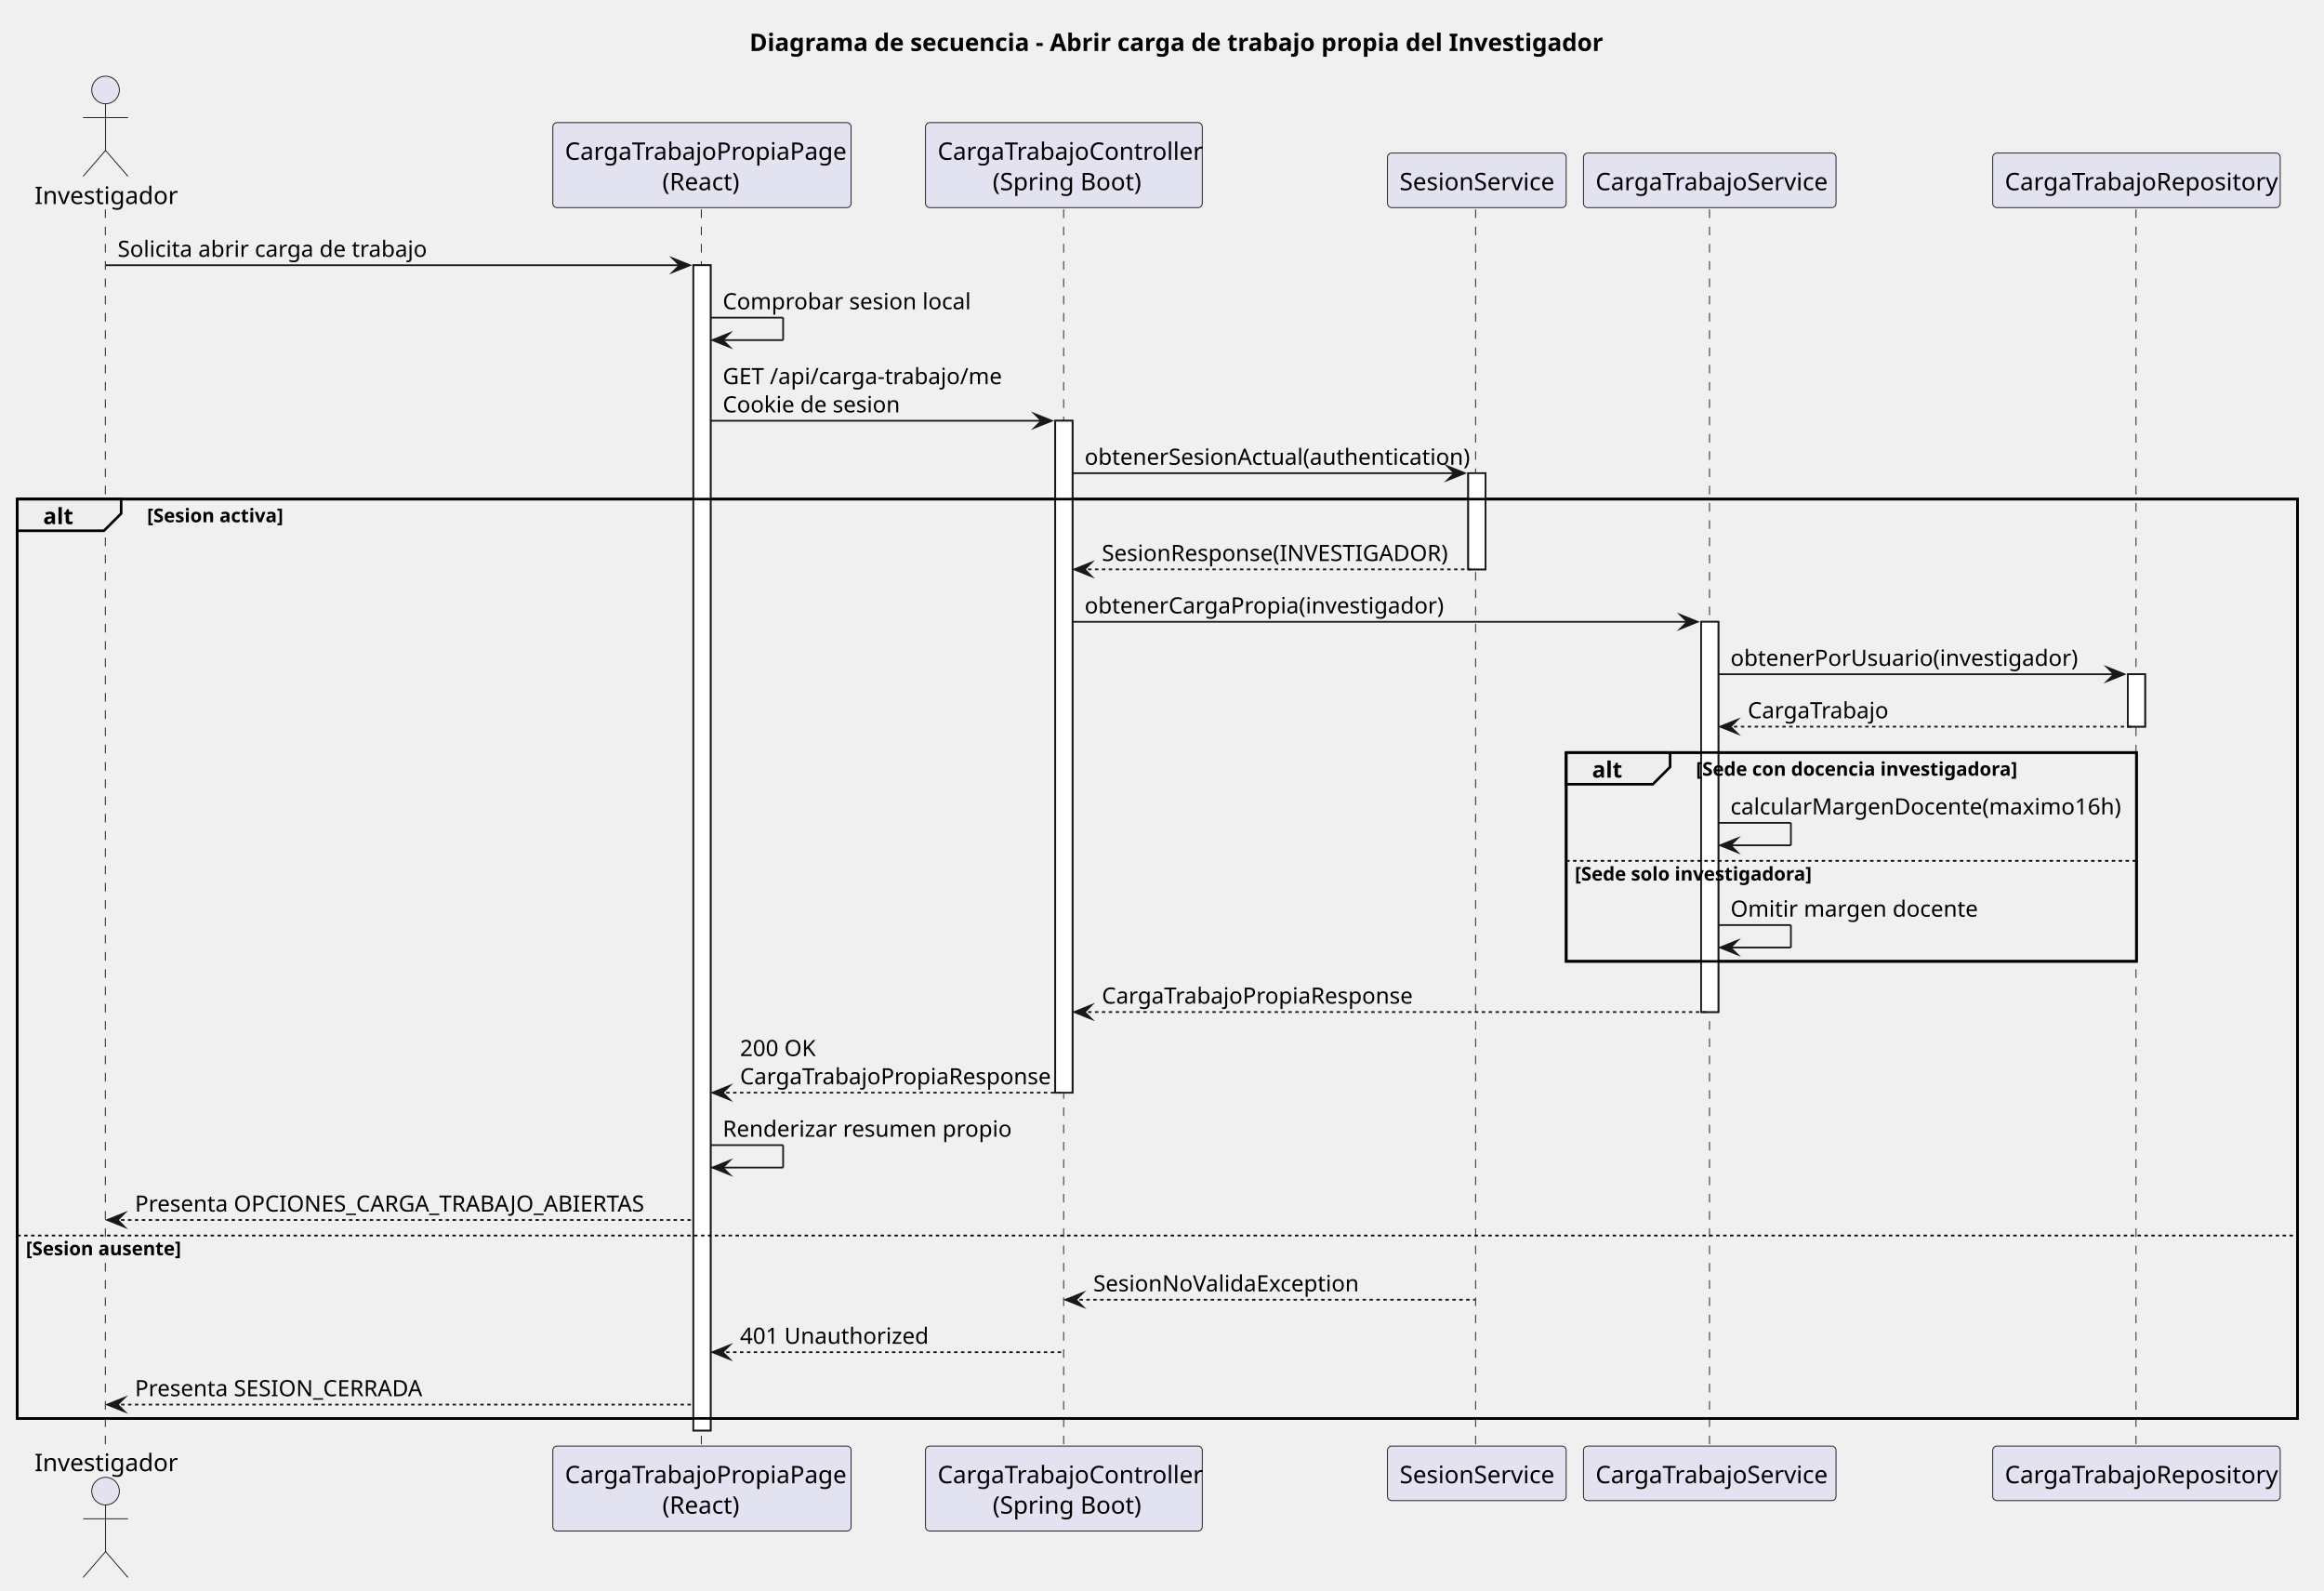
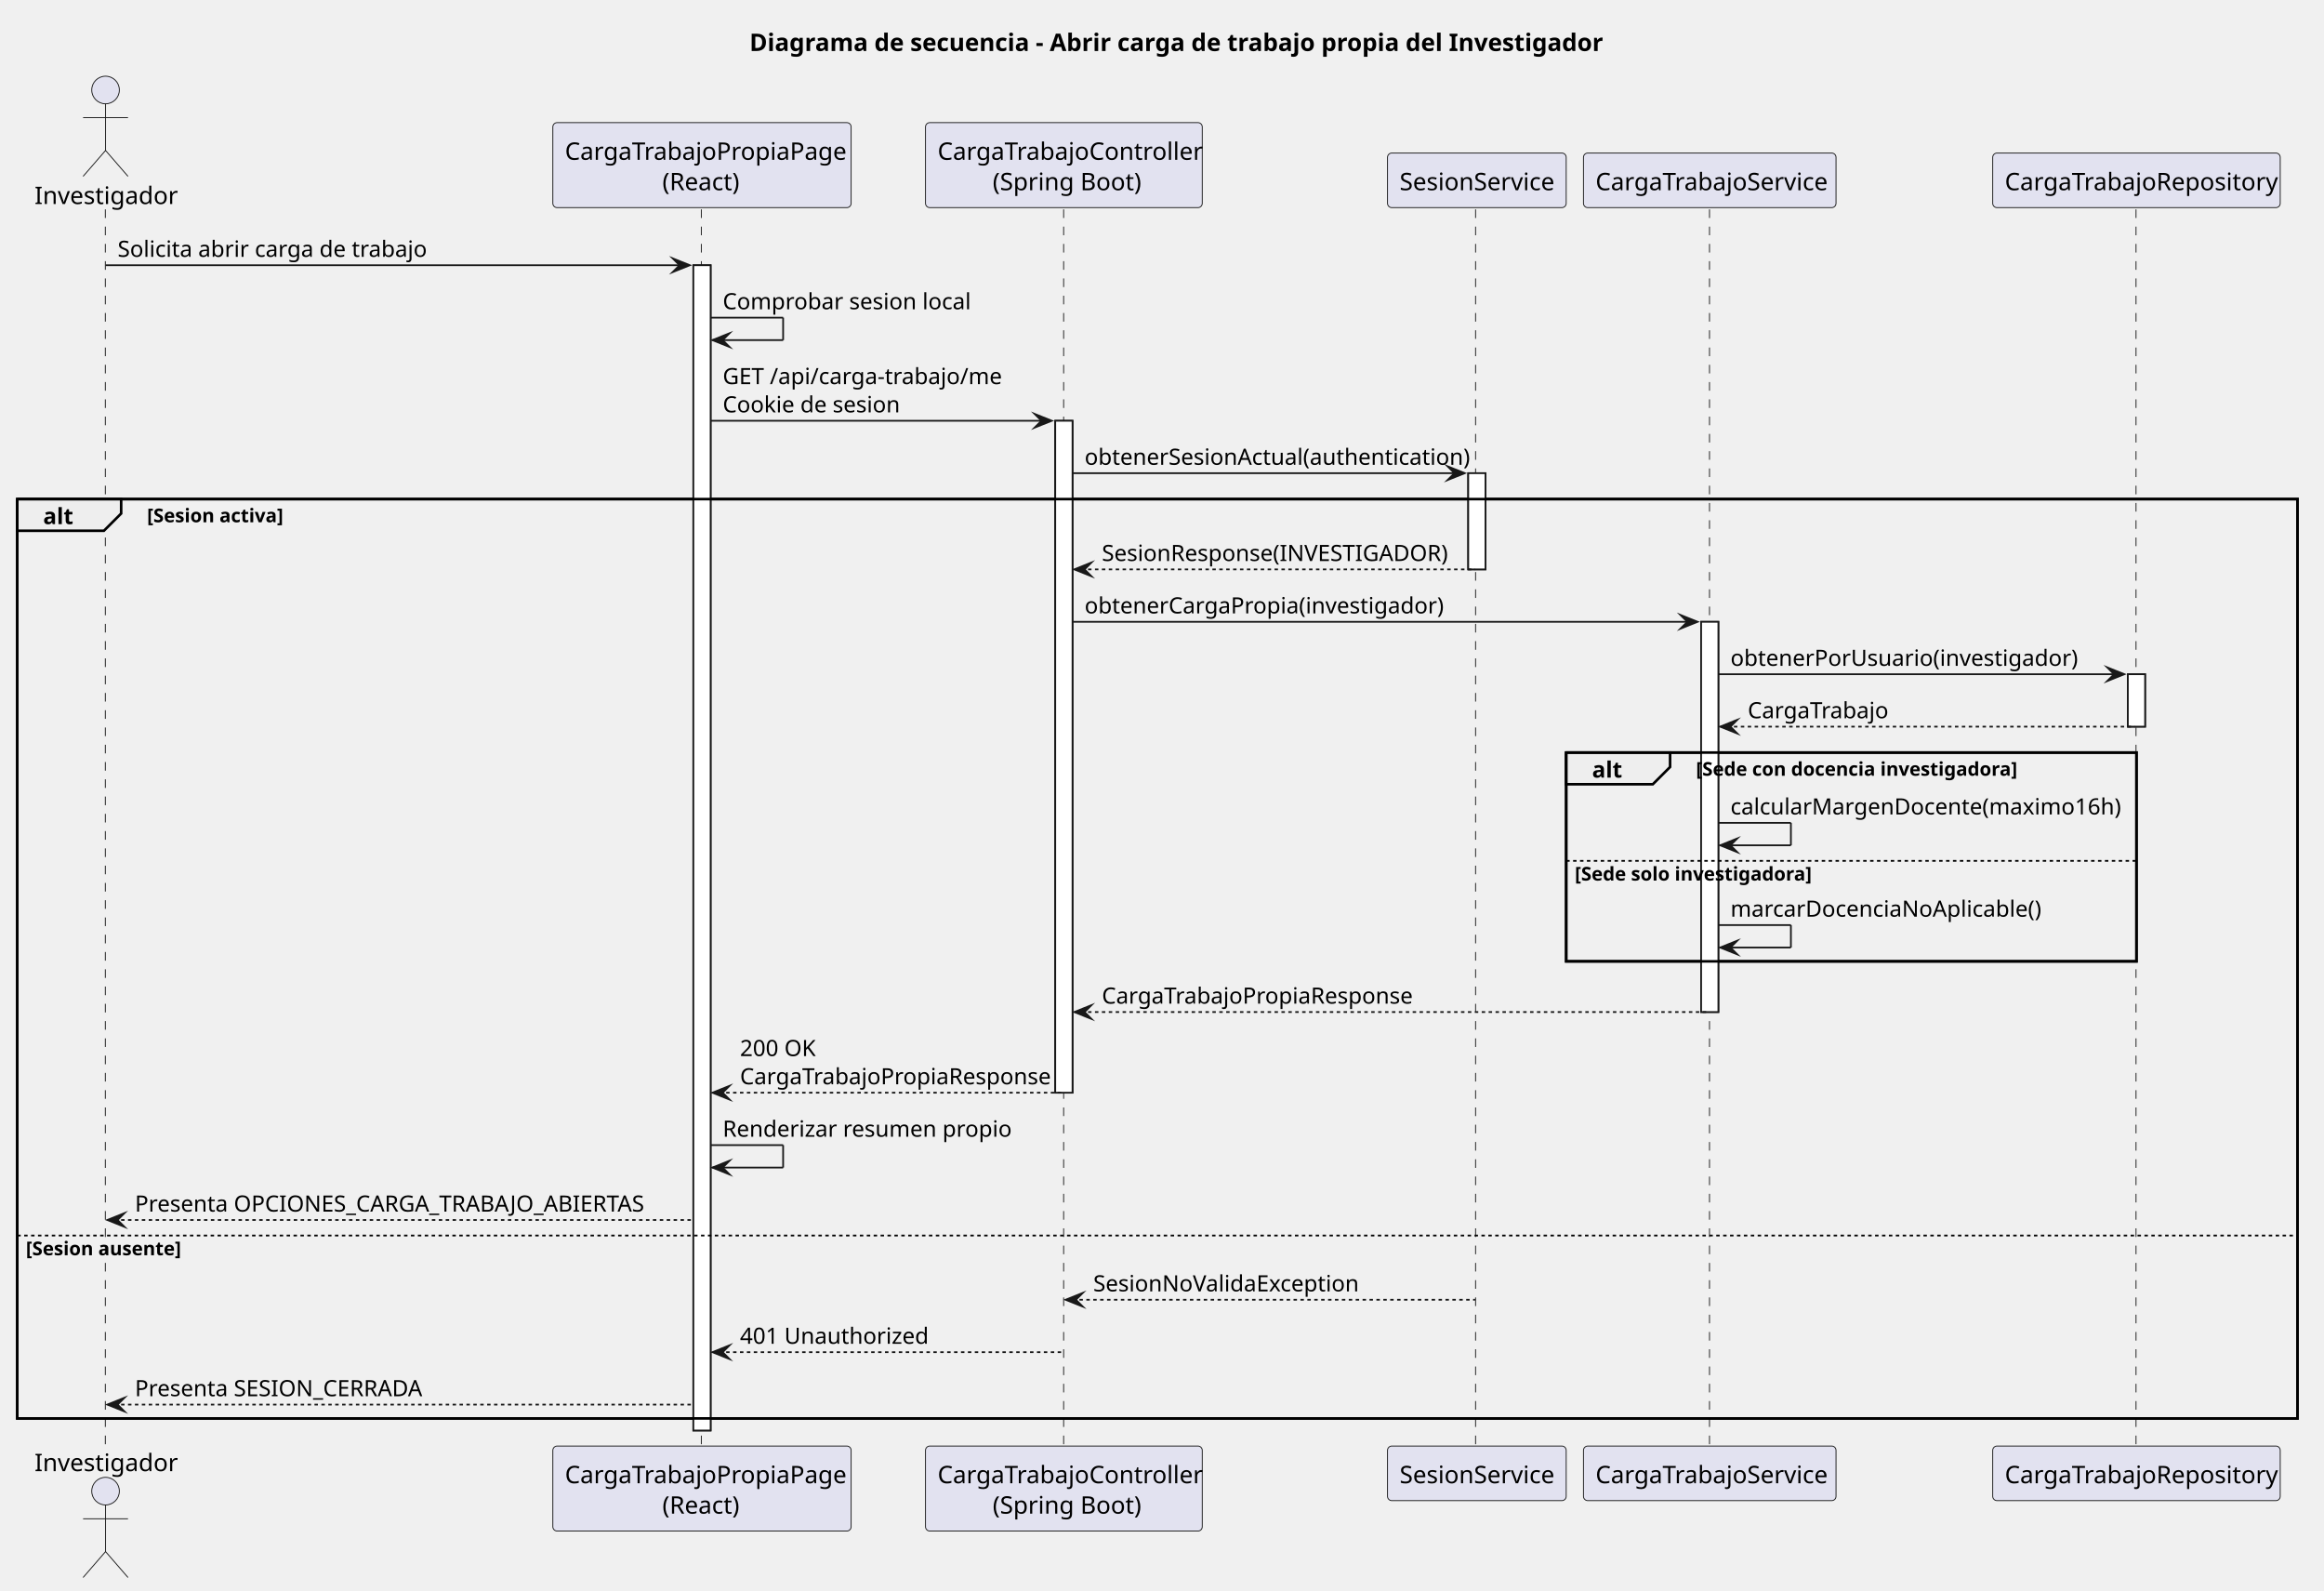
<svg xmlns="http://www.w3.org/2000/svg" contentStyleType="text/css" data-diagram-type="SEQUENCE" height="921px" preserveAspectRatio="none" style="width:1346px;height:921px;background:#FFFFFF;" version="1.1" viewBox="0 0 1346 921" width="1346px" zoomAndPan="magnify">
  <defs />
  <g>
    <g class="title" data-source-line="1">
      <text fill="#000000" font-family="sans-serif" font-size="14" font-weight="700" lengthAdjust="spacing" textLength="471.481" x="434.082" y="29.533">Diagrama de secuencia - Abrir carga de trabajo propia del Investigador</text>
    </g>
    <g>
      <rect fill="#FFFFFF" height="674.703" style="stroke:#181818;stroke-width:1;" width="10" x="401.571" y="153.57" />
    </g>
    <g>
      <rect fill="#FFFFFF" height="389.055" style="stroke:#181818;stroke-width:1;" width="10" x="611.173" y="243.625" />
    </g>
    <g>
      <rect fill="#FFFFFF" height="55.703" style="stroke:#181818;stroke-width:1;" width="10" x="850.355" y="273.977" />
    </g>
    <g>
      <rect fill="#FFFFFF" height="225.945" style="stroke:#181818;stroke-width:1;" width="10" x="985.24" y="360.031" />
    </g>
    <g>
      <rect fill="#FFFFFF" height="30.352" style="stroke:#181818;stroke-width:1;" width="10" x="1232.388" y="390.383" />
    </g>
    <rect fill="none" height="532.297" style="stroke:#000000;stroke-width:1.5;" width="1320.647" x="10" y="288.977" />
    <rect fill="none" height="120.891" style="stroke:#000000;stroke-width:1.5;" width="330.289" x="907.099" y="435.734" />
    <g class="participant-lifeline" data-entity-uid="part1" data-qualified-name="Investigador" data-source-line="3" id="part1-lifeline">
      <g>
        <rect fill="#000000" fill-opacity="0" height="717.055" width="8" x="57.134" y="121.219" />
        <line style="stroke:#181818;stroke-width:0.5;stroke-dasharray:5,5;" x1="61" x2="61" y1="121.219" y2="838.273" />
      </g>
    </g>
    <g class="participant-lifeline" data-entity-uid="part2" data-qualified-name="Frontend" data-source-line="4" id="part2-lifeline">
      <g>
        <rect fill="#000000" fill-opacity="0" height="717.055" width="8" x="402.571" y="121.219" />
        <line style="stroke:#181818;stroke-width:0.5;stroke-dasharray:5,5;" x1="406.189" x2="406.189" y1="121.219" y2="838.273" />
      </g>
    </g>
    <g class="participant-lifeline" data-entity-uid="part3" data-qualified-name="Api" data-source-line="5" id="part3-lifeline">
      <g>
        <rect fill="#000000" fill-opacity="0" height="717.055" width="8" x="612.173" y="121.219" />
        <line style="stroke:#181818;stroke-width:0.5;stroke-dasharray:5,5;" x1="616.028" x2="616.028" y1="121.219" y2="838.273" />
      </g>
    </g>
    <g class="participant-lifeline" data-entity-uid="part4" data-qualified-name="Sesion" data-source-line="6" id="part4-lifeline">
      <g>
        <rect fill="#000000" fill-opacity="0" height="717.055" width="8" x="851.355" y="121.219" />
        <line style="stroke:#181818;stroke-width:0.5;stroke-dasharray:5,5;" x1="854.61" x2="854.61" y1="121.219" y2="838.273" />
      </g>
    </g>
    <g class="participant-lifeline" data-entity-uid="part5" data-qualified-name="Service" data-source-line="7" id="part5-lifeline">
      <g>
        <rect fill="#000000" fill-opacity="0" height="717.055" width="8" x="986.24" y="121.219" />
        <line style="stroke:#181818;stroke-width:0.5;stroke-dasharray:5,5;" x1="990.099" x2="990.099" y1="121.219" y2="838.273" />
      </g>
    </g>
    <g class="participant-lifeline" data-entity-uid="part6" data-qualified-name="CargaRepo" data-source-line="8" id="part6-lifeline">
      <g>
        <rect fill="#000000" fill-opacity="0" height="717.055" width="8" x="1233.388" y="121.219" />
        <line style="stroke:#181818;stroke-width:0.5;stroke-dasharray:5,5;" x1="1237.13" x2="1237.13" y1="121.219" y2="838.273" />
      </g>
    </g>
    <g class="participant participant-head" data-entity-uid="part1" data-qualified-name="Investigador" data-source-line="3" id="part1-head">
      <text fill="#000000" font-family="sans-serif" font-size="14" lengthAdjust="spacing" textLength="76.269" x="20" y="118.143">Investigador</text>
      <ellipse cx="61.134" cy="52.109" fill="#E2E2F0" rx="8" ry="8" style="stroke:#181818;stroke-width:0.5;" />
      <path d="M61.134,60.109 L61.134,87.109 M48.134,68.109 L74.134,68.109 M61.134,87.109 L48.134,102.109 M61.134,87.109 L74.134,102.109" fill="none" style="stroke:#181818;stroke-width:0.5;" />
    </g>
    <g class="participant participant-tail" data-entity-uid="part1" data-qualified-name="Investigador" data-source-line="3" id="part1-tail">
      <text fill="#000000" font-family="sans-serif" font-size="14" lengthAdjust="spacing" textLength="76.269" x="20" y="851.807">Investigador</text>
      <ellipse cx="61.134" cy="863.383" fill="#E2E2F0" rx="8" ry="8" style="stroke:#181818;stroke-width:0.5;" />
      <path d="M61.134,871.383 L61.134,898.383 M48.134,879.383 L74.134,879.383 M61.134,898.383 L48.134,913.383 M61.134,898.383 L74.134,913.383" fill="none" style="stroke:#181818;stroke-width:0.5;" />
    </g>
    <g class="participant participant-head" data-entity-uid="part2" data-qualified-name="Frontend" data-source-line="4" id="part2-head">
      <rect fill="#E2E2F0" height="49.219" rx="2.5" ry="2.5" style="stroke:#181818;stroke-width:0.5;" width="172.765" x="320.189" y="71" />
      <text fill="#000000" font-family="sans-serif" font-size="14" lengthAdjust="spacing" textLength="158.765" x="327.189" y="92.533">CargaTrabajoPropiaPage</text>
      <text fill="#000000" font-family="sans-serif" font-size="14" lengthAdjust="spacing" textLength="45.897" x="383.623" y="110.143">(React)</text>
    </g>
    <g class="participant participant-tail" data-entity-uid="part2" data-qualified-name="Frontend" data-source-line="4" id="part2-tail">
      <rect fill="#E2E2F0" height="49.219" rx="2.5" ry="2.5" style="stroke:#181818;stroke-width:0.5;" width="172.765" x="320.189" y="837.273" />
      <text fill="#000000" font-family="sans-serif" font-size="14" lengthAdjust="spacing" textLength="158.765" x="327.189" y="858.807">CargaTrabajoPropiaPage</text>
      <text fill="#000000" font-family="sans-serif" font-size="14" lengthAdjust="spacing" textLength="45.897" x="383.623" y="876.416">(React)</text>
    </g>
    <g class="participant participant-head" data-entity-uid="part3" data-qualified-name="Api" data-source-line="5" id="part3-head">
      <rect fill="#E2E2F0" height="49.219" rx="2.5" ry="2.5" style="stroke:#181818;stroke-width:0.5;" width="160.289" x="536.028" y="71" />
      <text fill="#000000" font-family="sans-serif" font-size="14" lengthAdjust="spacing" textLength="146.289" x="543.028" y="92.533">CargaTrabajoController</text>
      <text fill="#000000" font-family="sans-serif" font-size="14" lengthAdjust="spacing" textLength="82.482" x="574.932" y="110.143">(Spring Boot)</text>
    </g>
    <g class="participant participant-tail" data-entity-uid="part3" data-qualified-name="Api" data-source-line="5" id="part3-tail">
      <rect fill="#E2E2F0" height="49.219" rx="2.5" ry="2.5" style="stroke:#181818;stroke-width:0.5;" width="160.289" x="536.028" y="837.273" />
      <text fill="#000000" font-family="sans-serif" font-size="14" lengthAdjust="spacing" textLength="146.289" x="543.028" y="858.807">CargaTrabajoController</text>
      <text fill="#000000" font-family="sans-serif" font-size="14" lengthAdjust="spacing" textLength="82.482" x="574.932" y="876.416">(Spring Boot)</text>
    </g>
    <g class="participant participant-head" data-entity-uid="part4" data-qualified-name="Sesion" data-source-line="6" id="part4-head">
      <rect fill="#E2E2F0" height="31.609" rx="2.5" ry="2.5" style="stroke:#181818;stroke-width:0.5;" width="103.489" x="803.61" y="88.609" />
      <text fill="#000000" font-family="sans-serif" font-size="14" lengthAdjust="spacing" textLength="89.489" x="810.61" y="110.143">SesionService</text>
    </g>
    <g class="participant participant-tail" data-entity-uid="part4" data-qualified-name="Sesion" data-source-line="6" id="part4-tail">
      <rect fill="#E2E2F0" height="31.609" rx="2.5" ry="2.5" style="stroke:#181818;stroke-width:0.5;" width="103.489" x="803.61" y="837.273" />
      <text fill="#000000" font-family="sans-serif" font-size="14" lengthAdjust="spacing" textLength="89.489" x="810.61" y="858.807">SesionService</text>
    </g>
    <g class="participant participant-head" data-entity-uid="part5" data-qualified-name="Service" data-source-line="7" id="part5-head">
      <rect fill="#E2E2F0" height="31.609" rx="2.5" ry="2.5" style="stroke:#181818;stroke-width:0.5;" width="146.282" x="917.099" y="88.609" />
      <text fill="#000000" font-family="sans-serif" font-size="14" lengthAdjust="spacing" textLength="132.282" x="924.099" y="110.143">CargaTrabajoService</text>
    </g>
    <g class="participant participant-tail" data-entity-uid="part5" data-qualified-name="Service" data-source-line="7" id="part5-tail">
      <rect fill="#E2E2F0" height="31.609" rx="2.5" ry="2.5" style="stroke:#181818;stroke-width:0.5;" width="146.282" x="917.099" y="837.273" />
      <text fill="#000000" font-family="sans-serif" font-size="14" lengthAdjust="spacing" textLength="132.282" x="924.099" y="858.807">CargaTrabajoService</text>
    </g>
    <g class="participant participant-head" data-entity-uid="part6" data-qualified-name="CargaRepo" data-source-line="8" id="part6-head">
      <rect fill="#E2E2F0" height="31.609" rx="2.5" ry="2.5" style="stroke:#181818;stroke-width:0.5;" width="166.517" x="1154.13" y="88.609" />
      <text fill="#000000" font-family="sans-serif" font-size="14" lengthAdjust="spacing" textLength="152.517" x="1161.13" y="110.143">CargaTrabajoRepository</text>
    </g>
    <g class="participant participant-tail" data-entity-uid="part6" data-qualified-name="CargaRepo" data-source-line="8" id="part6-tail">
      <rect fill="#E2E2F0" height="31.609" rx="2.5" ry="2.5" style="stroke:#181818;stroke-width:0.5;" width="166.517" x="1154.13" y="837.273" />
      <text fill="#000000" font-family="sans-serif" font-size="14" lengthAdjust="spacing" textLength="152.517" x="1161.13" y="858.807">CargaTrabajoRepository</text>
    </g>
    <g>
      <rect fill="#FFFFFF" height="674.703" style="stroke:#181818;stroke-width:1;" width="10" x="401.571" y="153.57" />
    </g>
    <g>
      <rect fill="#FFFFFF" height="389.055" style="stroke:#181818;stroke-width:1;" width="10" x="611.173" y="243.625" />
    </g>
    <g>
      <rect fill="#FFFFFF" height="55.703" style="stroke:#181818;stroke-width:1;" width="10" x="850.355" y="273.977" />
    </g>
    <g>
      <rect fill="#FFFFFF" height="225.945" style="stroke:#181818;stroke-width:1;" width="10" x="985.24" y="360.031" />
    </g>
    <g>
      <rect fill="#FFFFFF" height="30.352" style="stroke:#181818;stroke-width:1;" width="10" x="1232.388" y="390.383" />
    </g>
    <g class="message" data-entity-1="part1" data-entity-2="part2" data-source-line="10" id="msg1">
      <polygon fill="#181818" points="389.571,149.57,399.571,153.57,389.571,157.57,393.571,153.57" style="stroke:#181818;stroke-width:1;stroke-linejoin:miter;stroke-miterlimit:10;" />
      <line style="stroke:#181818;stroke-width:1;" x1="61.134" x2="395.571" y1="153.57" y2="153.57" />
      <text fill="#000000" font-family="sans-serif" font-size="13" lengthAdjust="spacing" textLength="169.089" x="68.134" y="148.714">Solicita abrir carga de trabajo</text>
    </g>
    <g class="message" data-entity-1="part2" data-entity-2="part2" data-source-line="12" id="msg2">
      <line style="stroke:#181818;stroke-width:1;" x1="411.571" x2="453.571" y1="183.922" y2="183.922" />
      <line style="stroke:#181818;stroke-width:1;" x1="453.571" x2="453.571" y1="183.922" y2="196.922" />
      <line style="stroke:#181818;stroke-width:1;" x1="412.571" x2="453.571" y1="196.922" y2="196.922" />
      <polygon fill="#181818" points="422.571,192.922,412.571,196.922,422.571,200.922,418.571,196.922" style="stroke:#181818;stroke-width:1;stroke-linejoin:miter;stroke-miterlimit:10;" />
      <text fill="#000000" font-family="sans-serif" font-size="13" lengthAdjust="spacing" textLength="136.564" x="418.571" y="179.065">Comprobar sesion local</text>
    </g>
    <g class="message" data-entity-1="part2" data-entity-2="part3" data-source-line="13" id="msg3">
      <polygon fill="#181818" points="599.173,239.625,609.173,243.625,599.173,247.625,603.173,243.625" style="stroke:#181818;stroke-width:1;stroke-linejoin:miter;stroke-miterlimit:10;" />
      <line style="stroke:#181818;stroke-width:1;" x1="411.571" x2="605.173" y1="243.625" y2="243.625" />
      <text fill="#000000" font-family="sans-serif" font-size="13" lengthAdjust="spacing" textLength="153.175" x="418.571" y="222.417">GET /api/carga-trabajo/me</text>
      <text fill="#000000" font-family="sans-serif" font-size="13" lengthAdjust="spacing" textLength="99.728" x="418.571" y="238.769">Cookie de sesion</text>
    </g>
    <g class="message" data-entity-1="part3" data-entity-2="part4" data-source-line="15" id="msg4">
      <polygon fill="#181818" points="838.355,269.977,848.355,273.977,838.355,277.977,842.355,273.977" style="stroke:#181818;stroke-width:1;stroke-linejoin:miter;stroke-miterlimit:10;" />
      <line style="stroke:#181818;stroke-width:1;" x1="621.173" x2="844.355" y1="273.977" y2="273.977" />
      <text fill="#000000" font-family="sans-serif" font-size="13" lengthAdjust="spacing" textLength="209.581" x="628.173" y="269.12">obtenerSesionActual(authentication)</text>
    </g>
    <path d="M10,288.977 L70.171,288.977 L70.171,297.328 L60.171,307.328 L10,307.328 L10,288.977" fill="#EEEEEE" style="stroke:#000000;stroke-width:1.5;" />
    <rect fill="none" height="532.297" style="stroke:#000000;stroke-width:1.5;" width="1320.647" x="10" y="288.977" />
    <text fill="#000000" font-family="sans-serif" font-size="13" font-weight="700" lengthAdjust="spacing" textLength="15.171" x="25" y="303.472">alt</text>
    <text fill="#000000" font-family="sans-serif" font-size="11" font-weight="700" lengthAdjust="spacing" textLength="77.639" x="85.171" y="302.396">[Sesion activa]</text>
    <g class="message" data-entity-1="part4" data-entity-2="part3" data-source-line="18" id="msg5">
      <polygon fill="#181818" points="632.173,325.68,622.173,329.68,632.173,333.68,628.173,329.68" style="stroke:#181818;stroke-width:1;stroke-linejoin:miter;stroke-miterlimit:10;" />
      <line style="stroke:#181818;stroke-width:1;stroke-dasharray:2,2;" x1="626.173" x2="854.355" y1="329.68" y2="329.68" />
      <text fill="#000000" font-family="sans-serif" font-size="13" lengthAdjust="spacing" textLength="205.182" x="638.173" y="324.823">SesionResponse(INVESTIGADOR)</text>
    </g>
    <g class="message" data-entity-1="part3" data-entity-2="part5" data-source-line="20" id="msg6">
      <polygon fill="#181818" points="973.24,356.031,983.24,360.031,973.24,364.031,977.24,360.031" style="stroke:#181818;stroke-width:1;stroke-linejoin:miter;stroke-miterlimit:10;" />
      <line style="stroke:#181818;stroke-width:1;" x1="621.173" x2="979.24" y1="360.031" y2="360.031" />
      <text fill="#000000" font-family="sans-serif" font-size="13" lengthAdjust="spacing" textLength="195.832" x="628.173" y="355.175">obtenerCargaPropia(investigador)</text>
    </g>
    <g class="message" data-entity-1="part5" data-entity-2="part6" data-source-line="22" id="msg7">
      <polygon fill="#181818" points="1220.388,386.383,1230.388,390.383,1220.388,394.383,1224.388,390.383" style="stroke:#181818;stroke-width:1;stroke-linejoin:miter;stroke-miterlimit:10;" />
      <line style="stroke:#181818;stroke-width:1;" x1="995.24" x2="1226.388" y1="390.383" y2="390.383" />
      <text fill="#000000" font-family="sans-serif" font-size="13" lengthAdjust="spacing" textLength="187.872" x="1002.24" y="385.526">obtenerPorUsuario(investigador)</text>
    </g>
    <g class="message" data-entity-1="part6" data-entity-2="part5" data-source-line="24" id="msg8">
      <polygon fill="#181818" points="1006.24,416.734,996.24,420.734,1006.24,424.734,1002.24,420.734" style="stroke:#181818;stroke-width:1;stroke-linejoin:miter;stroke-miterlimit:10;" />
      <line style="stroke:#181818;stroke-width:1;stroke-dasharray:2,2;" x1="1000.24" x2="1236.388" y1="420.734" y2="420.734" />
      <text fill="#000000" font-family="sans-serif" font-size="13" lengthAdjust="spacing" textLength="79.485" x="1012.24" y="415.878">CargaTrabajo</text>
    </g>
    <path d="M907.099,435.734 L967.27,435.734 L967.27,444.086 L957.27,454.086 L907.099,454.086 L907.099,435.734" fill="#EEEEEE" style="stroke:#000000;stroke-width:1.5;" />
    <rect fill="none" height="120.891" style="stroke:#000000;stroke-width:1.5;" width="330.289" x="907.099" y="435.734" />
    <text fill="#000000" font-family="sans-serif" font-size="13" font-weight="700" lengthAdjust="spacing" textLength="15.171" x="922.099" y="450.229">alt</text>
    <text fill="#000000" font-family="sans-serif" font-size="11" font-weight="700" lengthAdjust="spacing" textLength="181.548" x="982.27" y="449.153">[Sede con docencia investigadora]</text>
    <g class="message" data-entity-1="part5" data-entity-2="part5" data-source-line="27" id="msg9">
      <line style="stroke:#181818;stroke-width:1;" x1="995.24" x2="1037.24" y1="476.438" y2="476.438" />
      <line style="stroke:#181818;stroke-width:1;" x1="1037.24" x2="1037.24" y1="476.438" y2="489.438" />
      <line style="stroke:#181818;stroke-width:1;" x1="996.24" x2="1037.24" y1="489.438" y2="489.438" />
      <polygon fill="#181818" points="1006.24,485.438,996.24,489.438,1006.24,493.438,1002.24,489.438" style="stroke:#181818;stroke-width:1;stroke-linejoin:miter;stroke-miterlimit:10;" />
      <text fill="#000000" font-family="sans-serif" font-size="13" lengthAdjust="spacing" textLength="213.148" x="1002.24" y="471.581">calcularMargenDocente(maximo16h)</text>
    </g>
    <line style="stroke:#000000;stroke-width:1;stroke-dasharray:2,2;" x1="907.099" x2="1237.388" y1="498.438" y2="498.438" />
    <text fill="#000000" font-family="sans-serif" font-size="11" font-weight="700" lengthAdjust="spacing" textLength="133.864" x="912.099" y="509.856">[Sede solo investigadora]</text>
    <g class="message" data-entity-1="part5" data-entity-2="part5" data-source-line="29" id="msg10">
      <line style="stroke:#181818;stroke-width:1;" x1="995.24" x2="1037.24" y1="535.625" y2="535.625" />
      <line style="stroke:#181818;stroke-width:1;" x1="1037.24" x2="1037.24" y1="535.625" y2="548.625" />
      <line style="stroke:#181818;stroke-width:1;" x1="996.24" x2="1037.24" y1="548.625" y2="548.625" />
      <polygon fill="#181818" points="1006.24,544.625,996.24,548.625,1006.24,552.625,1002.24,548.625" style="stroke:#181818;stroke-width:1;stroke-linejoin:miter;stroke-miterlimit:10;" />
-       <text fill="#000000" font-family="sans-serif" font-size="13" lengthAdjust="spacing" textLength="132.222" x="1002.24" y="530.769">Omitir margen docente</text>
+       <text fill="#000000" font-family="sans-serif" font-size="13" lengthAdjust="spacing" textLength="172.675" x="1002.24" y="530.769">marcarDocenciaNoAplicable()</text>
    </g>
    <g class="message" data-entity-1="part5" data-entity-2="part3" data-source-line="31" id="msg11">
      <polygon fill="#181818" points="632.173,581.977,622.173,585.977,632.173,589.977,628.173,585.977" style="stroke:#181818;stroke-width:1;stroke-linejoin:miter;stroke-miterlimit:10;" />
      <line style="stroke:#181818;stroke-width:1;stroke-dasharray:2,2;" x1="626.173" x2="989.24" y1="585.977" y2="585.977" />
      <text fill="#000000" font-family="sans-serif" font-size="13" lengthAdjust="spacing" textLength="175.602" x="638.173" y="581.12">CargaTrabajoPropiaResponse</text>
    </g>
    <g class="message" data-entity-1="part3" data-entity-2="part2" data-source-line="33" id="msg12">
      <polygon fill="#181818" points="422.571,628.68,412.571,632.68,422.571,636.68,418.571,632.68" style="stroke:#181818;stroke-width:1;stroke-linejoin:miter;stroke-miterlimit:10;" />
      <line style="stroke:#181818;stroke-width:1;stroke-dasharray:2,2;" x1="416.571" x2="615.173" y1="632.68" y2="632.68" />
      <text fill="#000000" font-family="sans-serif" font-size="13" lengthAdjust="spacing" textLength="44.084" x="428.571" y="611.472">200 OK</text>
      <text fill="#000000" font-family="sans-serif" font-size="13" lengthAdjust="spacing" textLength="175.602" x="428.571" y="627.823">CargaTrabajoPropiaResponse</text>
    </g>
    <g class="message" data-entity-1="part2" data-entity-2="part2" data-source-line="35" id="msg13">
      <line style="stroke:#181818;stroke-width:1;" x1="411.571" x2="453.571" y1="663.031" y2="663.031" />
      <line style="stroke:#181818;stroke-width:1;" x1="453.571" x2="453.571" y1="663.031" y2="676.031" />
      <line style="stroke:#181818;stroke-width:1;" x1="412.571" x2="453.571" y1="676.031" y2="676.031" />
      <polygon fill="#181818" points="422.571,672.031,412.571,676.031,422.571,680.031,418.571,676.031" style="stroke:#181818;stroke-width:1;stroke-linejoin:miter;stroke-miterlimit:10;" />
      <text fill="#000000" font-family="sans-serif" font-size="13" lengthAdjust="spacing" textLength="157.523" x="418.571" y="658.175">Renderizar resumen propio</text>
    </g>
    <g class="message" data-entity-1="part2" data-entity-2="part1" data-source-line="36" id="msg14">
      <polygon fill="#181818" points="72.134,702.383,62.134,706.383,72.134,710.383,68.134,706.383" style="stroke:#181818;stroke-width:1;stroke-linejoin:miter;stroke-miterlimit:10;" />
      <line style="stroke:#181818;stroke-width:1;stroke-dasharray:2,2;" x1="66.134" x2="400.571" y1="706.383" y2="706.383" />
      <text fill="#000000" font-family="sans-serif" font-size="13" lengthAdjust="spacing" textLength="316.437" x="78.134" y="701.526">Presenta OPCIONES_CARGA_TRABAJO_ABIERTAS</text>
    </g>
    <line style="stroke:#000000;stroke-width:1;stroke-dasharray:2,2;" x1="10" x2="1330.647" y1="715.383" y2="715.383" />
    <text fill="#000000" font-family="sans-serif" font-size="11" font-weight="700" lengthAdjust="spacing" textLength="88.022" x="15" y="726.802">[Sesion ausente]</text>
    <g class="message" data-entity-1="part4" data-entity-2="part3" data-source-line="38" id="msg15">
      <polygon fill="#181818" points="627.173,748.57,617.173,752.57,627.173,756.57,623.173,752.57" style="stroke:#181818;stroke-width:1;stroke-linejoin:miter;stroke-miterlimit:10;" />
      <line style="stroke:#181818;stroke-width:1;stroke-dasharray:2,2;" x1="621.173" x2="854.355" y1="752.57" y2="752.57" />
      <text fill="#000000" font-family="sans-serif" font-size="13" lengthAdjust="spacing" textLength="149.595" x="633.173" y="747.714">SesionNoValidaException</text>
    </g>
    <g class="message" data-entity-1="part3" data-entity-2="part2" data-source-line="40" id="msg16">
      <polygon fill="#181818" points="422.571,778.922,412.571,782.922,422.571,786.922,418.571,782.922" style="stroke:#181818;stroke-width:1;stroke-linejoin:miter;stroke-miterlimit:10;" />
      <line style="stroke:#181818;stroke-width:1;stroke-dasharray:2,2;" x1="416.571" x2="615.173" y1="782.922" y2="782.922" />
      <text fill="#000000" font-family="sans-serif" font-size="13" lengthAdjust="spacing" textLength="102.629" x="428.571" y="778.065">401 Unauthorized</text>
    </g>
    <g class="message" data-entity-1="part2" data-entity-2="part1" data-source-line="42" id="msg17">
      <polygon fill="#181818" points="72.134,809.273,62.134,813.273,72.134,817.273,68.134,813.273" style="stroke:#181818;stroke-width:1;stroke-linejoin:miter;stroke-miterlimit:10;" />
      <line style="stroke:#181818;stroke-width:1;stroke-dasharray:2,2;" x1="66.134" x2="400.571" y1="813.273" y2="813.273" />
      <text fill="#000000" font-family="sans-serif" font-size="13" lengthAdjust="spacing" textLength="175.564" x="78.134" y="808.417">Presenta SESION_CERRADA</text>
    </g>
  </g>
</svg>
